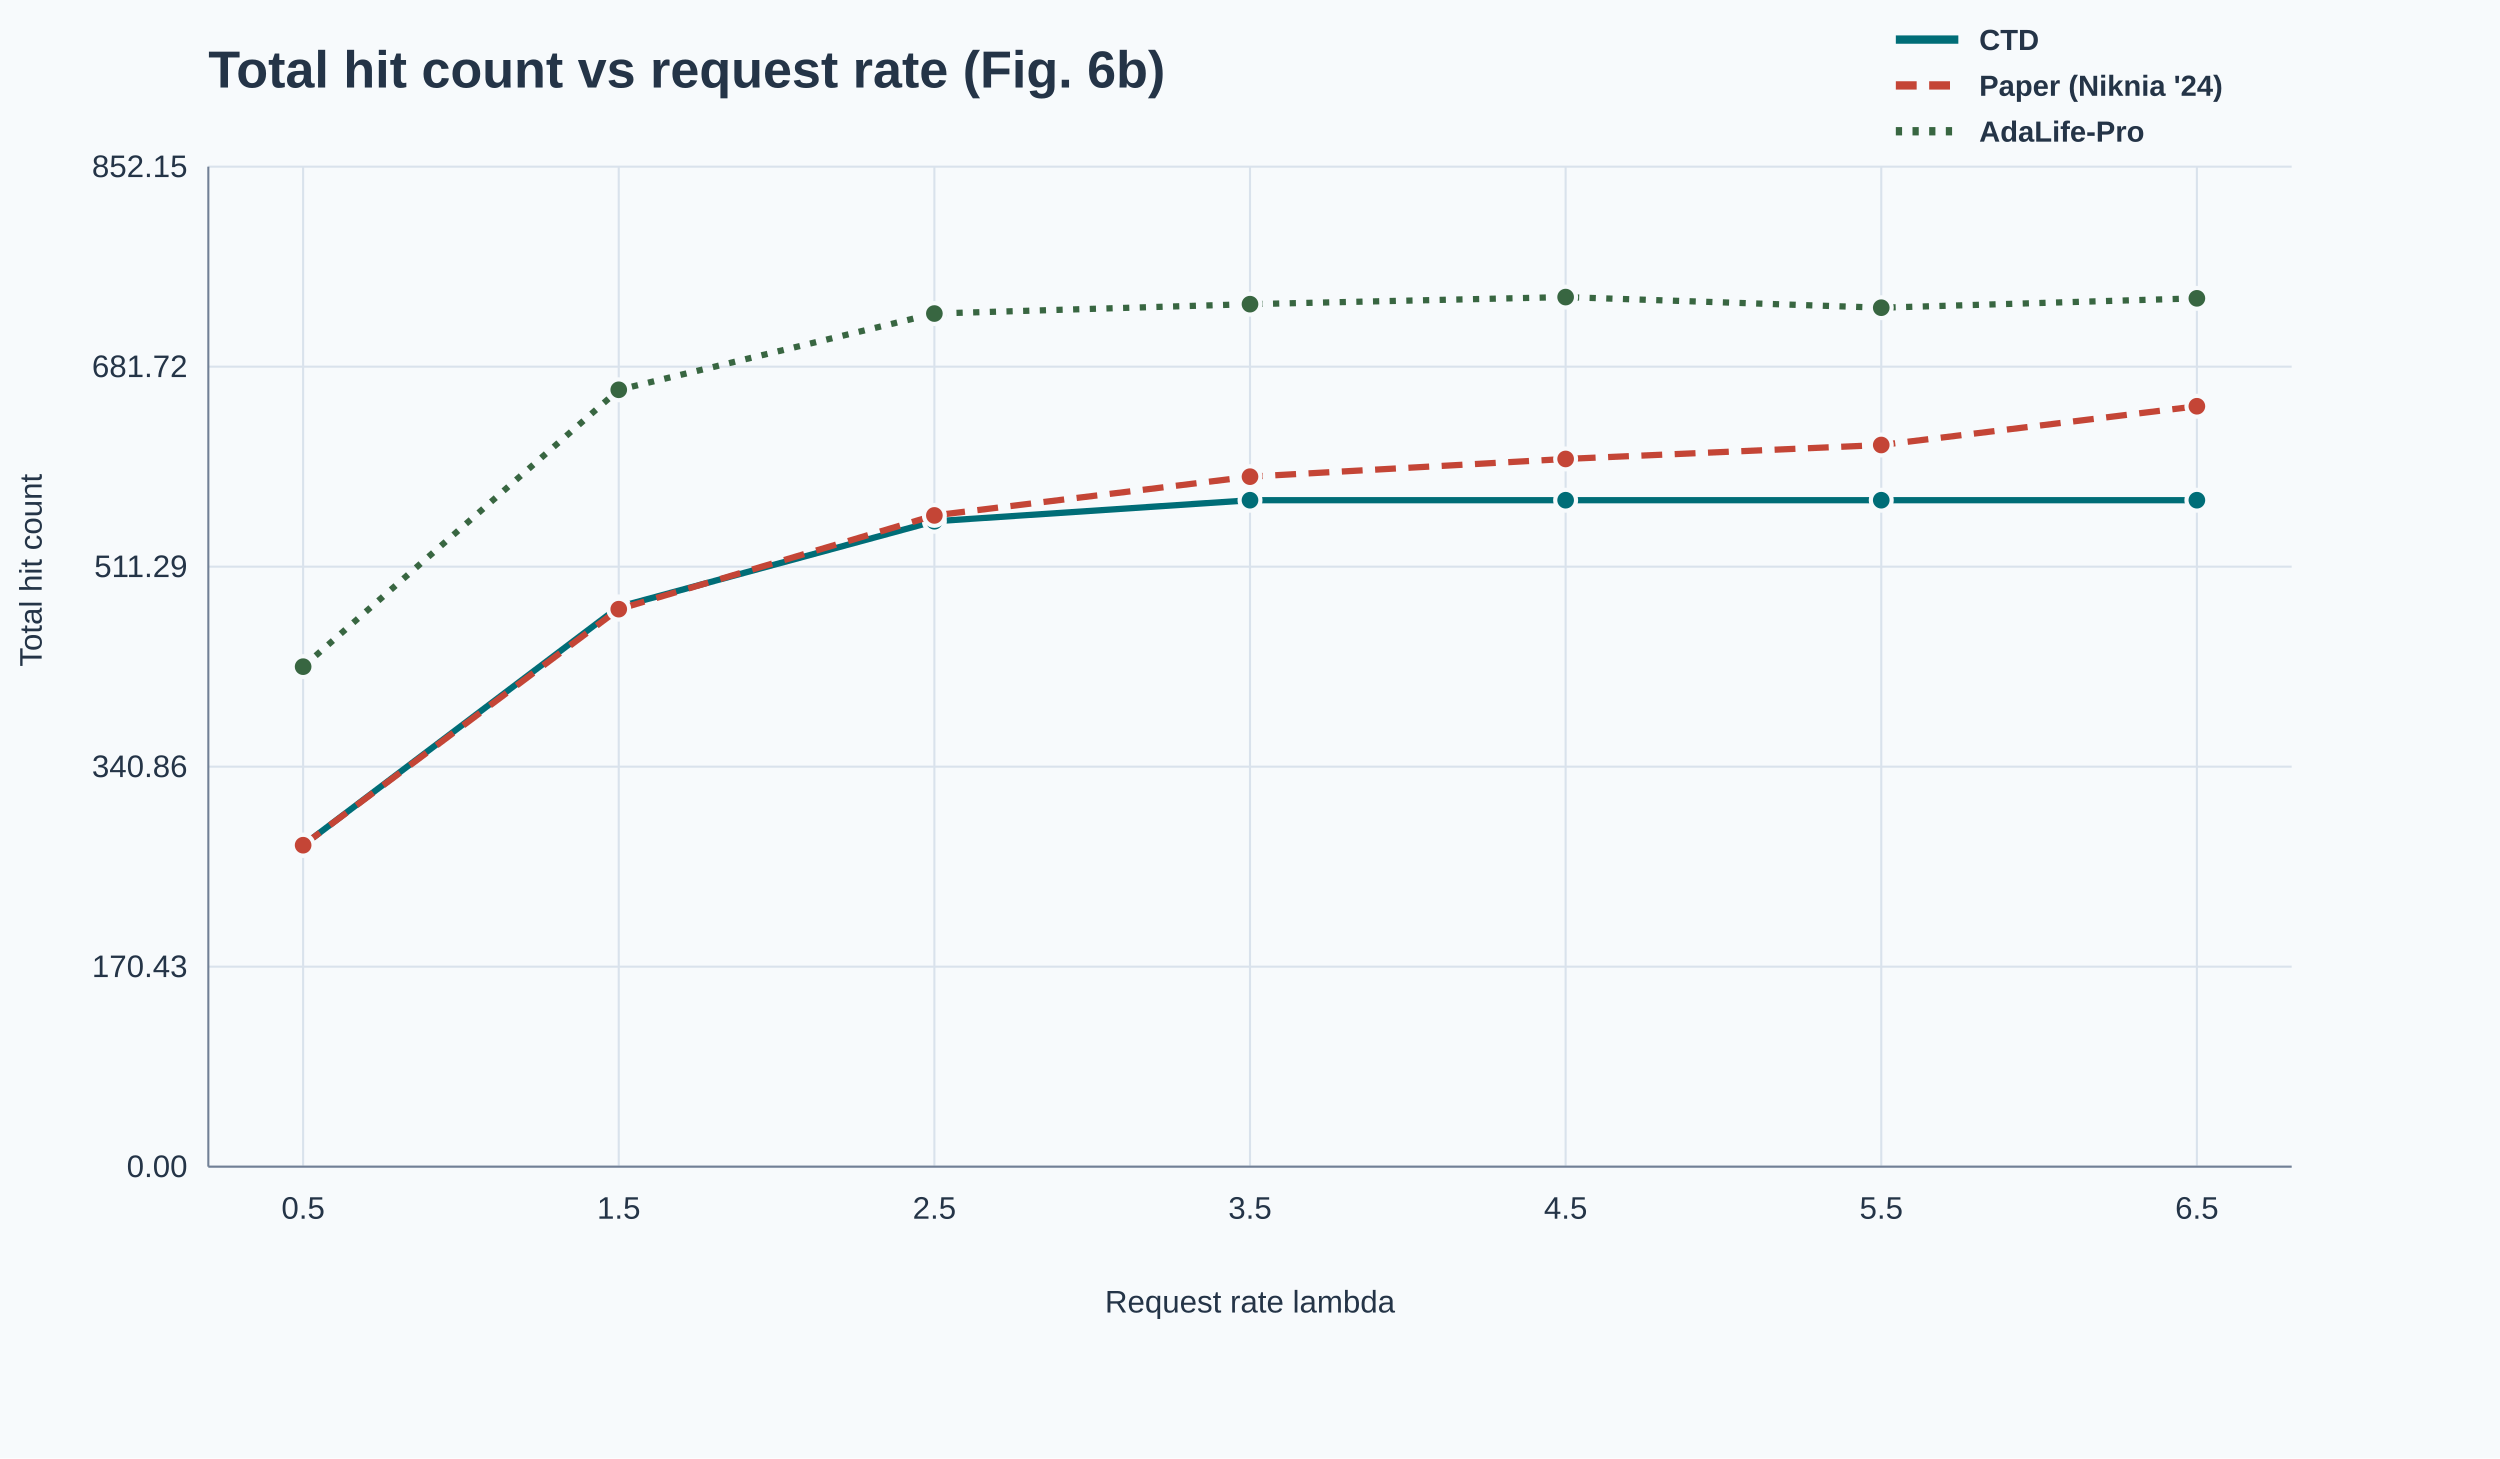
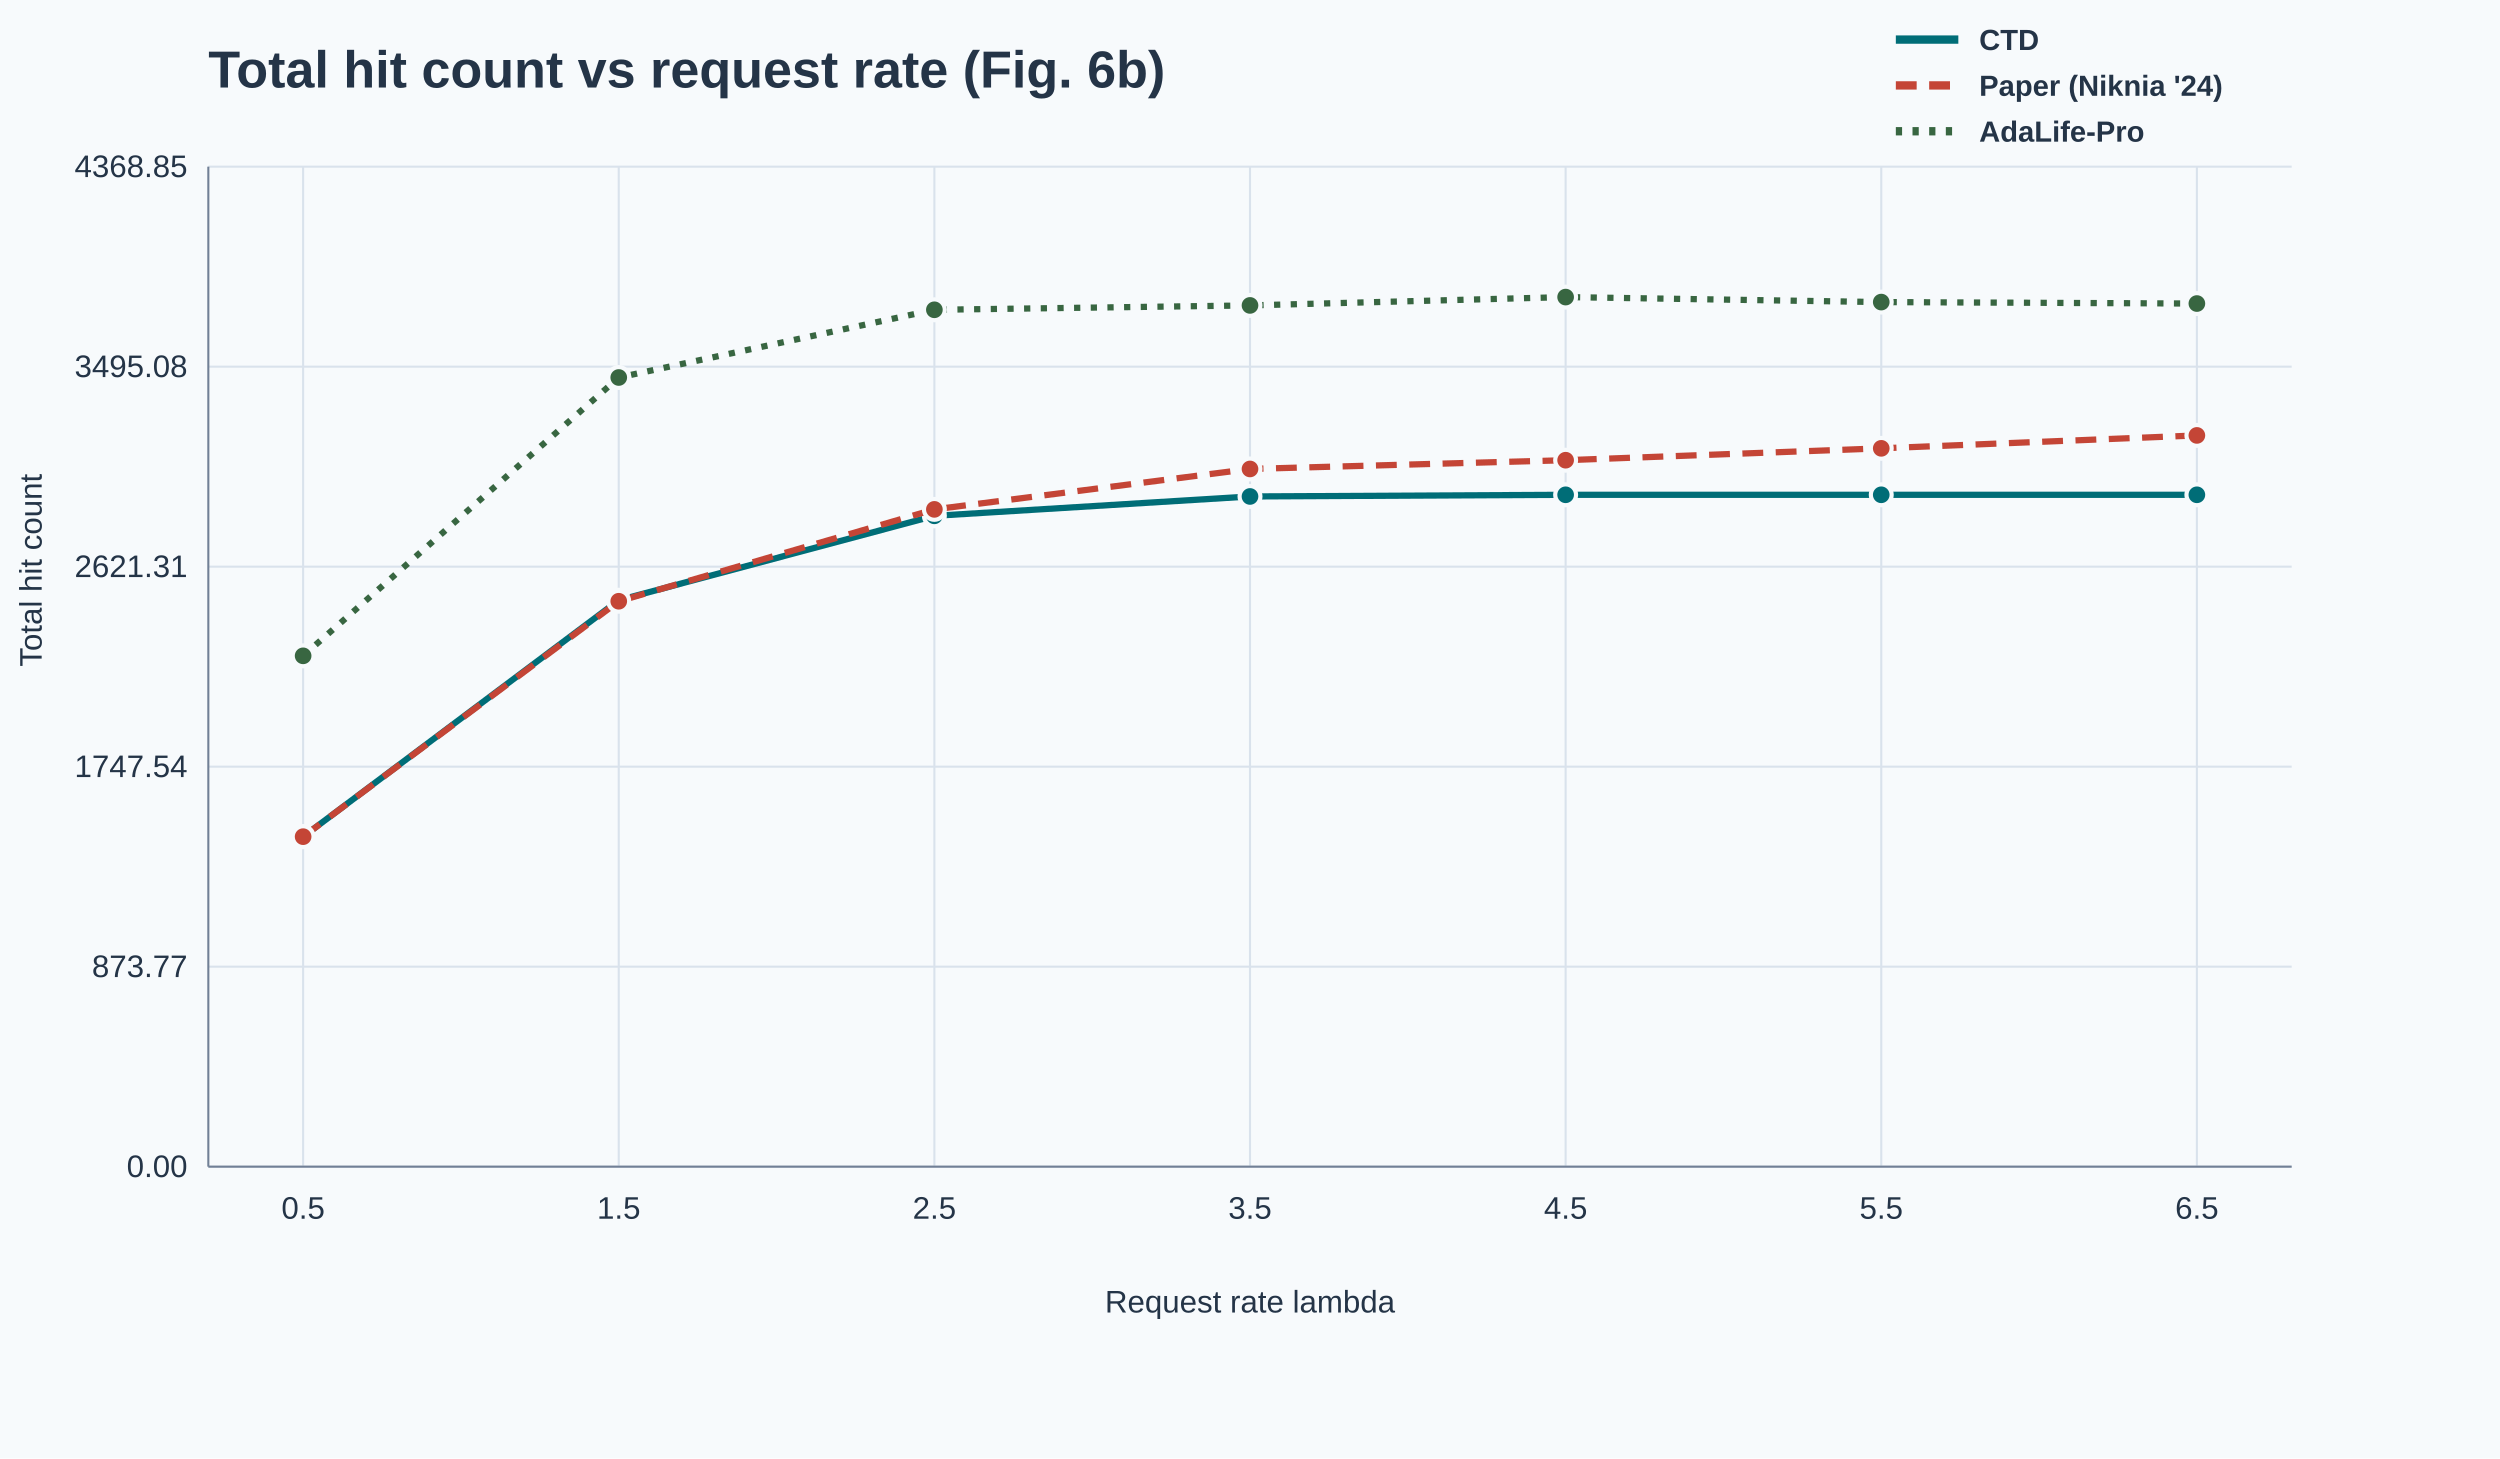
<svg xmlns="http://www.w3.org/2000/svg" width="1200" height="700" viewBox="0 0 1200 700">
  <style>text{font-family:Segoe UI,Arial,sans-serif;fill:#243447}.title{font-size:25px;font-weight:600}.label{font-size:15px}.legend{font-size:14px;font-weight:600}.grid{stroke:#d9e2ec}.axis{stroke:#718096}.line{fill:none;stroke-width:3}.point{stroke:#f7fafc;stroke-width:2}</style>
  <rect width="100%" height="100%" fill="#f7fafc" />
  <text x="100" y="42" class="title">Total hit count vs request rate (Fig. 6b)</text>
  <text x="600" y="630" class="label" text-anchor="middle">Request rate lambda</text>
  <text x="20" y="320" class="label" transform="rotate(-90 20 320)">Total hit count</text>
  <line x1="100" y1="560" x2="1100" y2="560" class="grid" />
  <text x="90" y="565" class="label" text-anchor="end">0.00</text>
  <line x1="100" y1="464" x2="1100" y2="464" class="grid" />
-   <text x="90" y="469" class="label" text-anchor="end">170.43</text>
+   <text x="90" y="469" class="label" text-anchor="end">873.77</text>
  <line x1="100" y1="368" x2="1100" y2="368" class="grid" />
-   <text x="90" y="373" class="label" text-anchor="end">340.86</text>
+   <text x="90" y="373" class="label" text-anchor="end">1747.54</text>
  <line x1="100" y1="272" x2="1100" y2="272" class="grid" />
-   <text x="90" y="277" class="label" text-anchor="end">511.29</text>
+   <text x="90" y="277" class="label" text-anchor="end">2621.31</text>
  <line x1="100" y1="176" x2="1100" y2="176" class="grid" />
-   <text x="90" y="181" class="label" text-anchor="end">681.72</text>
+   <text x="90" y="181" class="label" text-anchor="end">3495.08</text>
  <line x1="100" y1="80" x2="1100" y2="80" class="grid" />
-   <text x="90" y="85" class="label" text-anchor="end">852.15</text>
+   <text x="90" y="85" class="label" text-anchor="end">4368.85</text>
  <line x1="145.5" y1="80" x2="145.5" y2="560" class="grid" />
  <text x="145.5" y="585" class="label" text-anchor="middle">0.5</text>
  <line x1="297.0" y1="80" x2="297.0" y2="560" class="grid" />
  <text x="297.0" y="585" class="label" text-anchor="middle">1.5</text>
  <line x1="448.5" y1="80" x2="448.5" y2="560" class="grid" />
  <text x="448.5" y="585" class="label" text-anchor="middle">2.5</text>
  <line x1="600.0" y1="80" x2="600.0" y2="560" class="grid" />
  <text x="600.0" y="585" class="label" text-anchor="middle">3.5</text>
  <line x1="751.5" y1="80" x2="751.5" y2="560" class="grid" />
  <text x="751.5" y="585" class="label" text-anchor="middle">4.5</text>
  <line x1="903.0" y1="80" x2="903.0" y2="560" class="grid" />
  <text x="903.0" y="585" class="label" text-anchor="middle">5.5</text>
  <line x1="1054.5" y1="80" x2="1054.5" y2="560" class="grid" />
  <text x="1054.5" y="585" class="label" text-anchor="middle">6.5</text>
-   <polyline points="145.5,405.7 297.0,291.3 448.5,250.2 600.0,240.1 751.5,240.1 903.0,240.1 1054.5,240.1" class="line" stroke="#006d77" stroke-dasharray="" />
+   <polyline points="145.5,401.6 297.0,288.1 448.5,247.6 600.0,238.3 751.5,237.5 903.0,237.5 1054.5,237.5" class="line" stroke="#006d77" stroke-dasharray="" />
  <line x1="910" y1="19" x2="940" y2="19" stroke="#006d77" stroke-width="4" stroke-dasharray="" />
  <text x="950" y="24" class="legend">CTD</text>
-   <circle cx="145.5" cy="405.7" r="5" fill="#006d77" class="point" />
-   <circle cx="297.0" cy="291.3" r="5" fill="#006d77" class="point" />
-   <circle cx="448.5" cy="250.2" r="5" fill="#006d77" class="point" />
-   <circle cx="600.0" cy="240.1" r="5" fill="#006d77" class="point" />
-   <circle cx="751.5" cy="240.1" r="5" fill="#006d77" class="point" />
-   <circle cx="903.0" cy="240.1" r="5" fill="#006d77" class="point" />
-   <circle cx="1054.5" cy="240.1" r="5" fill="#006d77" class="point" />
-   <polyline points="145.5,405.7 297.0,292.4 448.5,247.4 600.0,228.8 751.5,220.3 903.0,213.6 1054.5,195.0" class="line" stroke="#c44536" stroke-dasharray="10 6" />
+   <circle cx="145.5" cy="401.6" r="5" fill="#006d77" class="point" />
+   <circle cx="297.0" cy="288.1" r="5" fill="#006d77" class="point" />
+   <circle cx="448.5" cy="247.6" r="5" fill="#006d77" class="point" />
+   <circle cx="600.0" cy="238.3" r="5" fill="#006d77" class="point" />
+   <circle cx="751.5" cy="237.5" r="5" fill="#006d77" class="point" />
+   <circle cx="903.0" cy="237.5" r="5" fill="#006d77" class="point" />
+   <circle cx="1054.5" cy="237.5" r="5" fill="#006d77" class="point" />
+   <polyline points="145.5,401.6 297.0,288.6 448.5,244.5 600.0,225.1 751.5,220.9 903.0,215.2 1054.5,209.0" class="line" stroke="#c44536" stroke-dasharray="10 6" />
  <line x1="910" y1="41" x2="940" y2="41" stroke="#c44536" stroke-width="4" stroke-dasharray="10 6" />
  <text x="950" y="46" class="legend">Paper (Niknia '24)</text>
-   <circle cx="145.5" cy="405.7" r="5" fill="#c44536" class="point" />
-   <circle cx="297.0" cy="292.4" r="5" fill="#c44536" class="point" />
-   <circle cx="448.5" cy="247.4" r="5" fill="#c44536" class="point" />
-   <circle cx="600.0" cy="228.8" r="5" fill="#c44536" class="point" />
-   <circle cx="751.5" cy="220.3" r="5" fill="#c44536" class="point" />
-   <circle cx="903.0" cy="213.6" r="5" fill="#c44536" class="point" />
-   <circle cx="1054.5" cy="195.0" r="5" fill="#c44536" class="point" />
-   <polyline points="145.5,320.0 297.0,187.1 448.5,150.5 600.0,146.0 751.5,142.6 903.0,147.7 1054.5,143.2" class="line" stroke="#386641" stroke-dasharray="3 5" />
+   <circle cx="145.5" cy="401.6" r="5" fill="#c44536" class="point" />
+   <circle cx="297.0" cy="288.6" r="5" fill="#c44536" class="point" />
+   <circle cx="448.5" cy="244.5" r="5" fill="#c44536" class="point" />
+   <circle cx="600.0" cy="225.1" r="5" fill="#c44536" class="point" />
+   <circle cx="751.5" cy="220.9" r="5" fill="#c44536" class="point" />
+   <circle cx="903.0" cy="215.2" r="5" fill="#c44536" class="point" />
+   <circle cx="1054.5" cy="209.0" r="5" fill="#c44536" class="point" />
+   <polyline points="145.5,314.8 297.0,181.2 448.5,148.7 600.0,146.6 751.5,142.6 903.0,145.0 1054.5,145.7" class="line" stroke="#386641" stroke-dasharray="3 5" />
  <line x1="910" y1="63" x2="940" y2="63" stroke="#386641" stroke-width="4" stroke-dasharray="3 5" />
  <text x="950" y="68" class="legend">AdaLife-Pro</text>
-   <circle cx="145.5" cy="320.0" r="5" fill="#386641" class="point" />
-   <circle cx="297.0" cy="187.1" r="5" fill="#386641" class="point" />
-   <circle cx="448.5" cy="150.5" r="5" fill="#386641" class="point" />
-   <circle cx="600.0" cy="146.0" r="5" fill="#386641" class="point" />
+   <circle cx="145.5" cy="314.8" r="5" fill="#386641" class="point" />
+   <circle cx="297.0" cy="181.2" r="5" fill="#386641" class="point" />
+   <circle cx="448.5" cy="148.7" r="5" fill="#386641" class="point" />
+   <circle cx="600.0" cy="146.6" r="5" fill="#386641" class="point" />
  <circle cx="751.5" cy="142.6" r="5" fill="#386641" class="point" />
-   <circle cx="903.0" cy="147.7" r="5" fill="#386641" class="point" />
-   <circle cx="1054.5" cy="143.2" r="5" fill="#386641" class="point" />
+   <circle cx="903.0" cy="145.0" r="5" fill="#386641" class="point" />
+   <circle cx="1054.5" cy="145.7" r="5" fill="#386641" class="point" />
  <line x1="100" y1="80" x2="100" y2="560" class="axis" />
  <line x1="100" y1="560" x2="1100" y2="560" class="axis" />
</svg>
